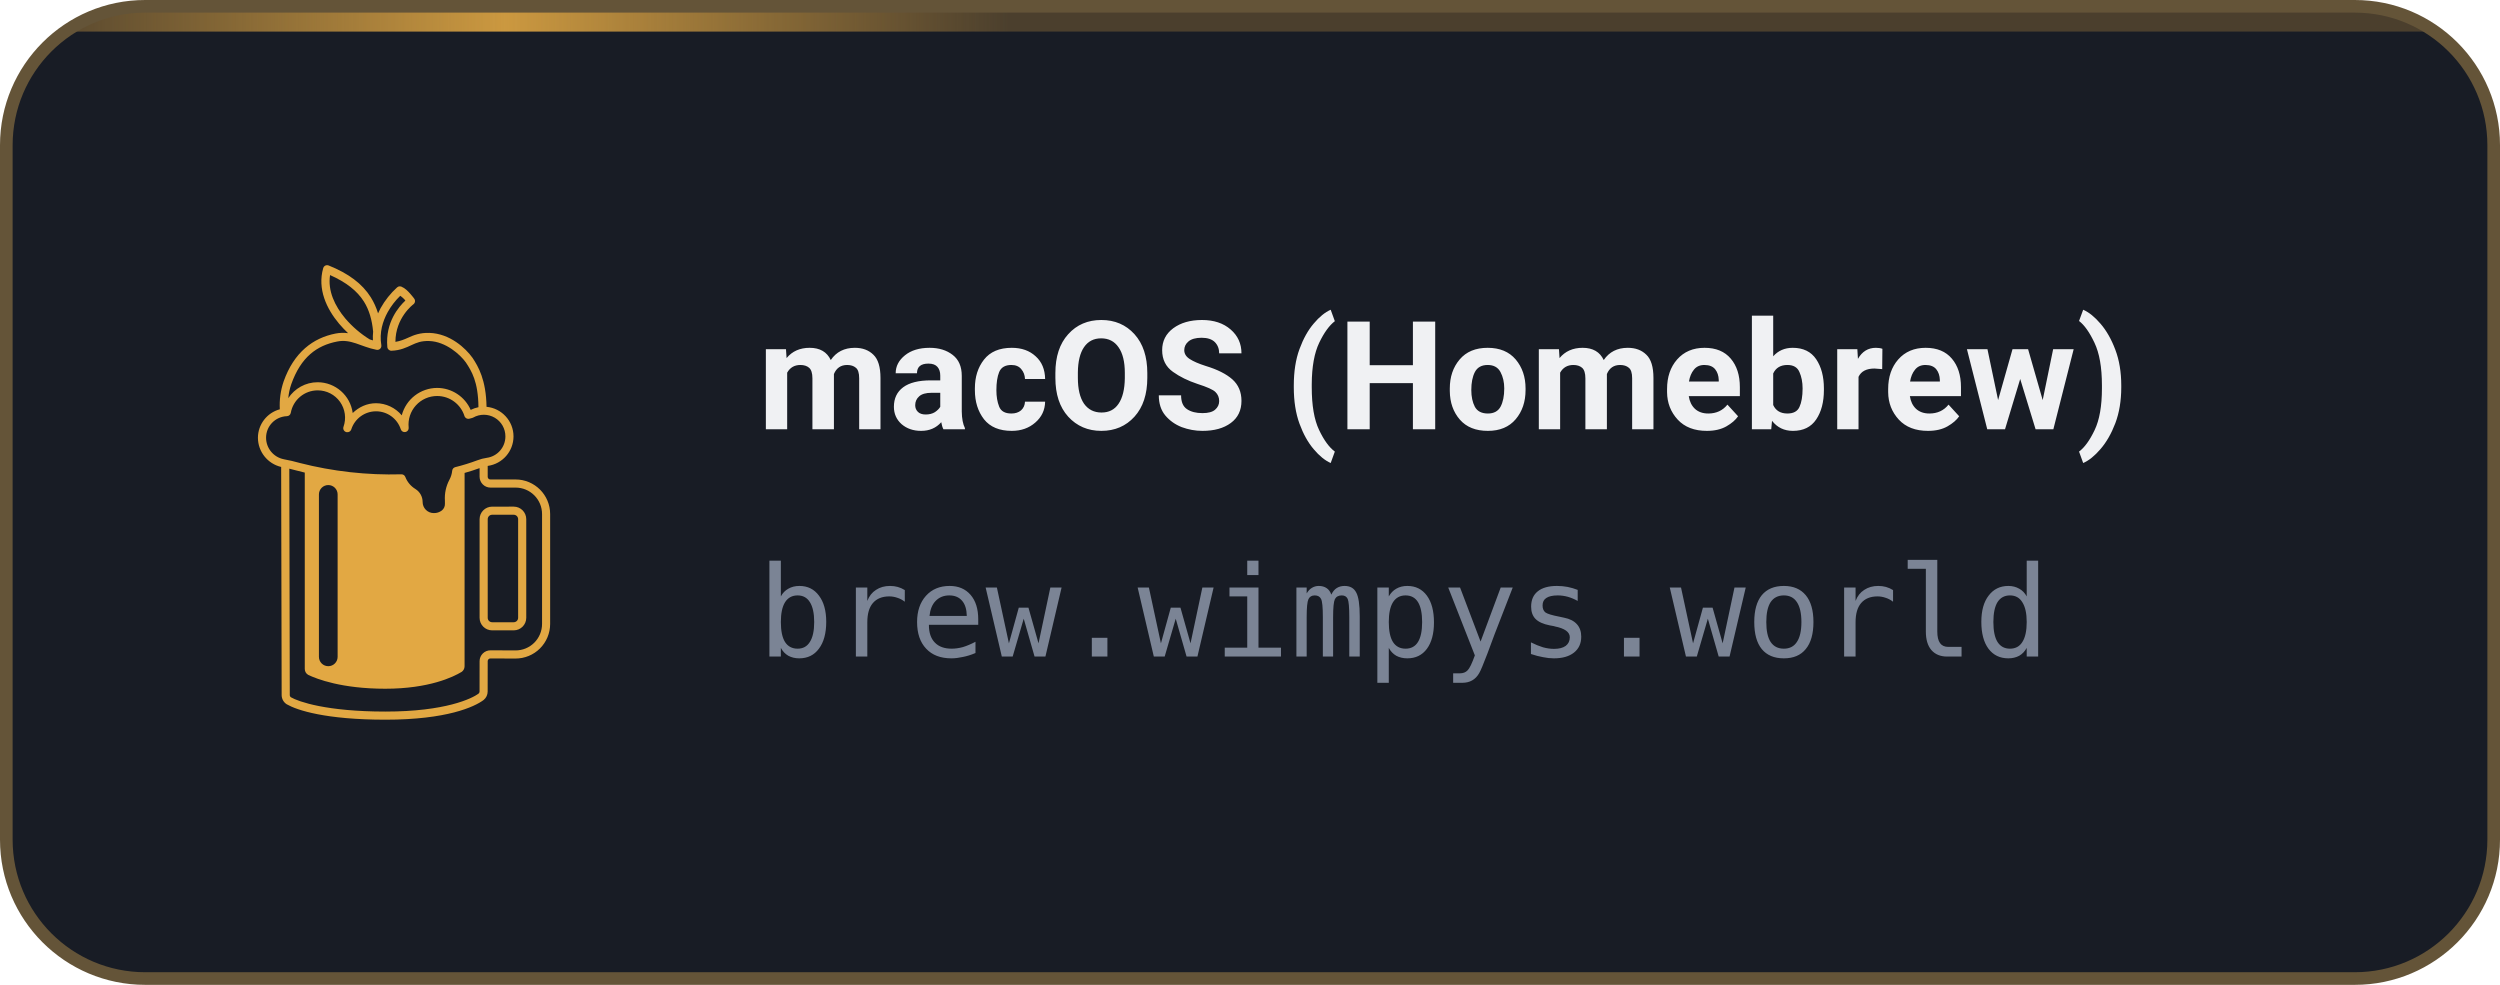
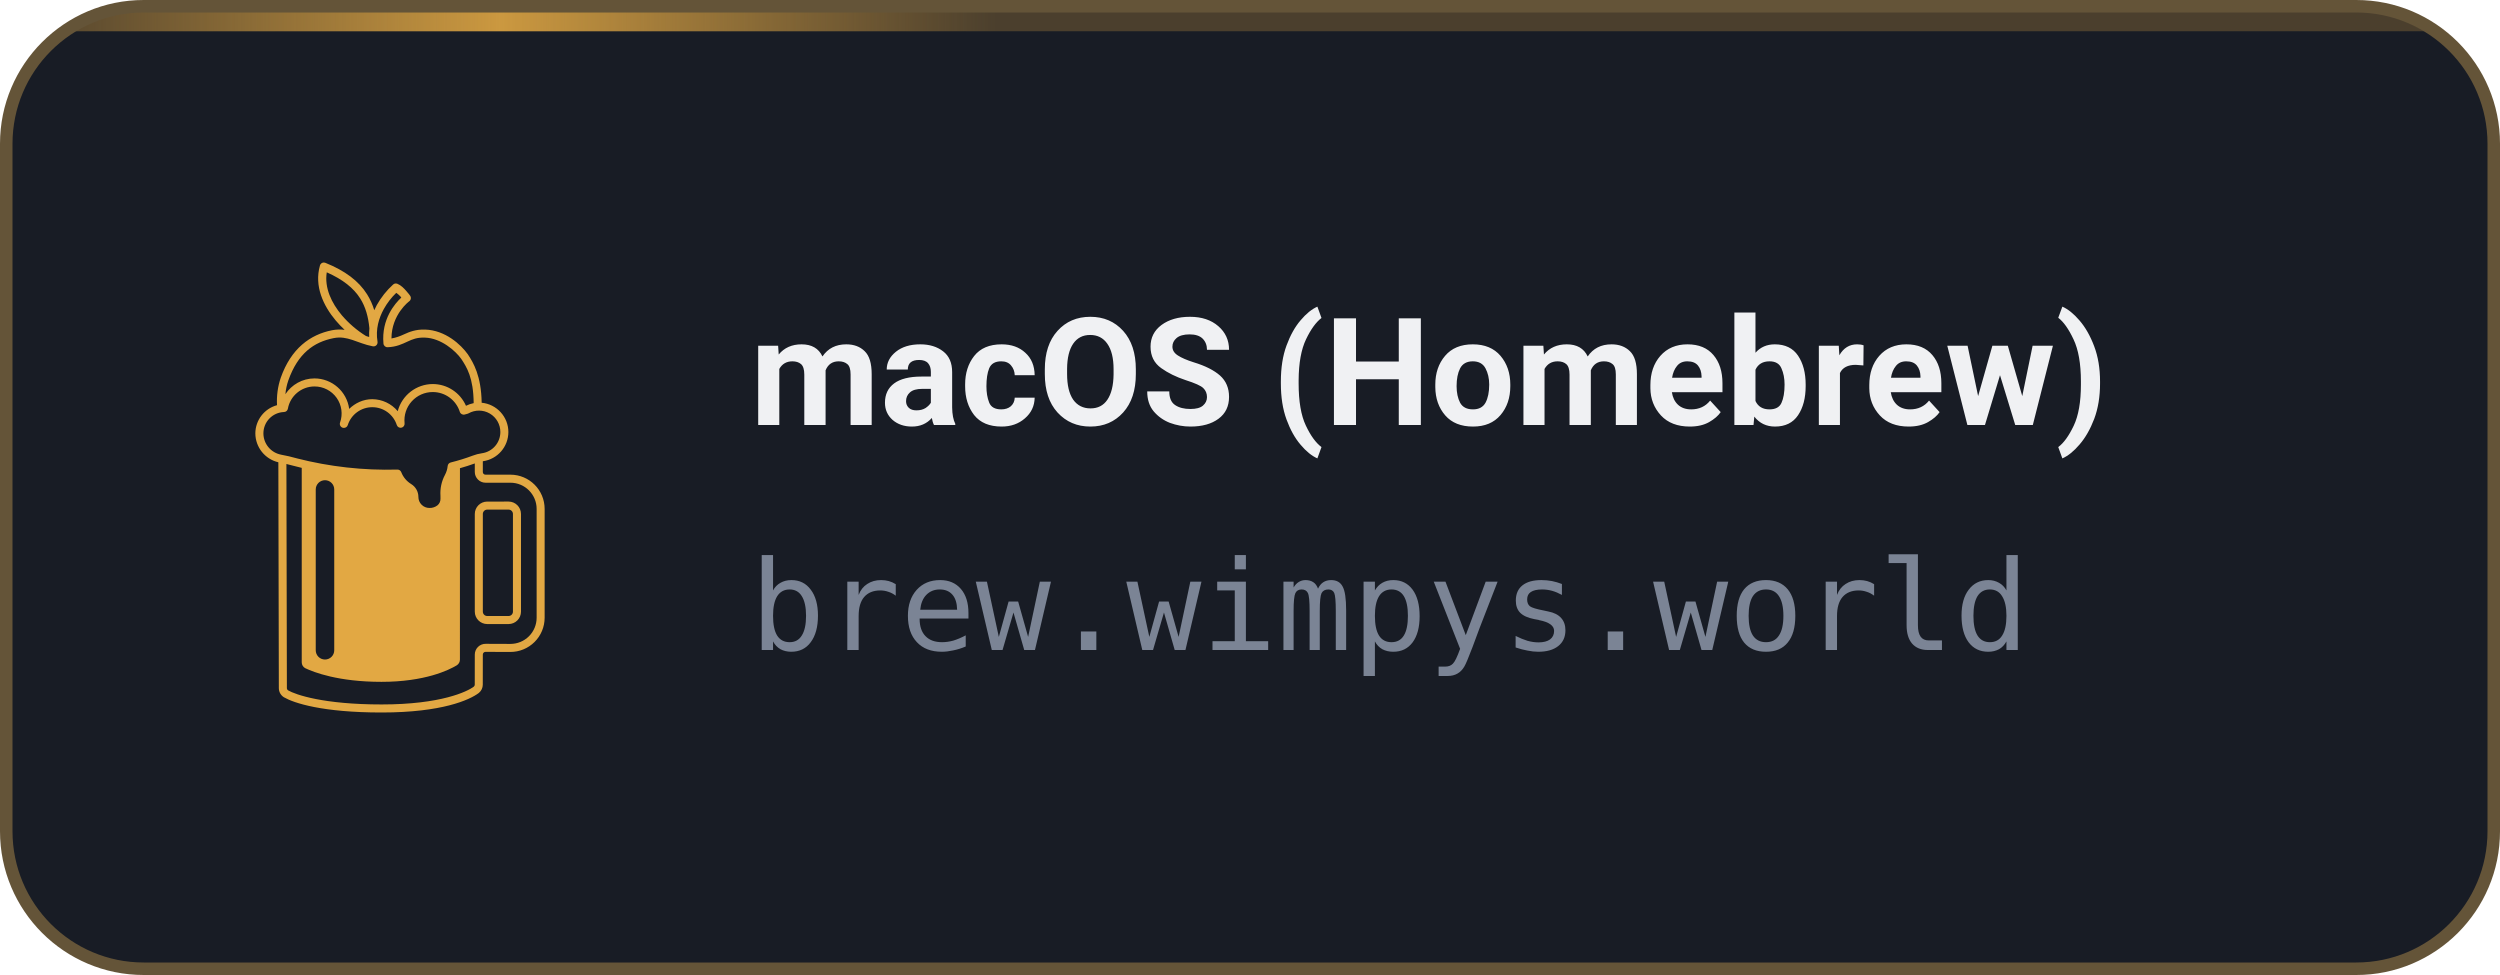
- <svg xmlns="http://www.w3.org/2000/svg" width="198" height="78" viewBox="0 0 198 78" role="img" aria-label="macOS (Homebrew)">
+ <svg xmlns="http://www.w3.org/2000/svg" width="200" height="78" viewBox="0 0 200 78" role="img" aria-label="macOS (Homebrew)">
  <defs>
    <clipPath id="pkg-clip">
-       <rect x="0.5" y="0.5" width="197" height="77" rx="11" />
+       <rect x="0.5" y="0.5" width="199" height="77" rx="11" />
    </clipPath>
    <linearGradient id="pkg-glint" x1="0" y1="0" x2="1" y2="0">
      <stop offset="0%" stop-color="#e2a843" stop-opacity="0" />
      <stop offset="50%" stop-color="#e2a843" stop-opacity="0.85" />
      <stop offset="100%" stop-color="#e2a843" stop-opacity="0" />
    </linearGradient>
  </defs>
  <style>.k-label{font-family:'Work Sans', -apple-system, BlinkMacSystemFont, 'Segoe UI', Roboto, sans-serif;font-size:12px;font-weight:700;fill:#f0f1f3}.k-domain{font-family:'Fira Code', ui-monospace, SFMono-Regular, Menlo, monospace;font-size:10px;font-weight:500;fill:#7b8495}@keyframes pkg-sweep{0%{transform:translateX(-90px);opacity:0}2%{opacity:1}12%{opacity:1}14%,100%{transform:translateX(220px);opacity:0}}.k-glint{animation:pkg-sweep 18.1s ease-in-out -3.7s infinite}@media (prefers-reduced-motion: reduce) { * { animation: none !important; } }</style>
  <g clip-path="url(#pkg-clip)">
-     <rect x="0" y="0" width="198" height="78" fill="#181c25" />
-     <rect x="0" y="0" width="198" height="2.5" fill="#e2a843" opacity="0.25" />
+     <rect x="0" y="0" width="200" height="78" fill="#181c25" />
+     <rect x="0" y="0" width="200" height="2.5" fill="#e2a843" opacity="0.25" />
    <rect class="k-glint" x="0" y="0" width="80" height="2.5" fill="url(#pkg-glint)" />
    <g transform="translate(14, 21) scale(1.5)" fill="#e2a843">
      <path d="M7.938 0a.214.214 0 0 0-.206.156c-.316 1.104.179 2.15.838 2.935.153.181.313.347.476.501a2.039 2.039 0 0 0-.665.02c-1.184.233-2.193.985-2.74 2.532a3.893 3.893 0 0 0-.2 1.466 1.565 1.565 0 0 0-1.156 1.504 1.59 1.59 0 0 0 1.227 1.541l.026 12.046c0 .195.1.377.264.482a.214.214 0 0 0 .008.005c.537.31 2.047.812 5.21.812 3.238 0 4.7-.678 5.181-1.04a.214.214 0 0 0 .008-.007.571.571 0 0 0 .206-.439c.002-.344.002-1.136.002-1.604a.143.143 0 0 1 .147-.144c.397.006.869.006 1.318.005a1.826 1.826 0 0 0 1.832-1.825v-5.804a1.826 1.826 0 0 0-1.825-1.826H16.56a.14.14 0 0 1-.143-.144V10.6h.007v-.001a1.573 1.573 0 0 0 1.356-1.556c0-.816-.627-1.489-1.424-1.563-.025-1.438-.437-2.126-.736-2.58a.214.214 0 0 0-.005-.007c-.364-.51-1.193-1.282-2.275-1.316-.503-.016-.842.124-1.125.254-.217.1-.42.177-.67.22.002-1.286.945-1.981.945-1.981a.214.214 0 0 0 .05-.298s-.087-.122-.21-.26c-.121-.136-.269-.294-.47-.378a.214.214 0 0 0-.079-.017.214.214 0 0 0-.145.055 4.308 4.308 0 0 0-.875 1.101 3.42 3.42 0 0 0-.133.273 3.497 3.497 0 0 0-.381-.846C9.794.978 9.063.436 8.017.016A.214.214 0 0 0 7.939 0zm.156.524c.85.378 1.43.83 1.79 1.403.274.438.426.962.484 1.584a3.07 3.07 0 0 0-.012.462 6.897 6.897 0 0 1-.168-.052 5.487 5.487 0 0 1-1.29-1.106c-.551-.657-.935-1.46-.804-2.291zM11.8 1.618c.07.054.141.101.212.18.034.039.032.04.058.073-.332.308-1.07 1.144-.952 2.453a.214.214 0 0 0 .222.195c.469-.017.782-.172 1.056-.299.273-.126.508-.228.931-.214.875.027 1.639.715 1.939 1.134.295.449.65 1 .663 2.36a1.66 1.66 0 0 0-.41.142 1.938 1.938 0 0 0-1.77-1.16 1.94 1.94 0 0 0-1.87 1.448 1.783 1.783 0 0 0-1.356-.64c-.484 0-.91.205-1.233.517a1.873 1.873 0 0 0-1.85-1.625c-.649 0-1.218.335-1.552.84a3.1 3.1 0 0 1 .157-.735c.51-1.437 1.355-2.045 2.42-2.254.367-.073.664-.011.99.095.325.106.671.262 1.094.342a.214.214 0 0 0 .252-.245c-.112-.67.073-1.266.336-1.744a3.71 3.71 0 0 1 .663-.863zM7.44 6.611a1.442 1.442 0 0 1 1.363 1.925.214.214 0 0 0 .168.283h.005a.214.214 0 0 0 .238-.146 1.373 1.373 0 0 1 2.613-.01.214.214 0 0 0 .417-.09 1.509 1.509 0 0 1 1.504-1.664c.678 0 1.249.445 1.442 1.056a.214.214 0 0 0 .259.143l.15-.04a.214.214 0 0 0 .051-.02 1.139 1.139 0 0 1 1.702.995 1.14 1.14 0 0 1-.985 1.131.214.214 0 0 0-.001 0 2.215 2.215 0 0 0-.485.126 10.65 10.65 0 0 1-1.176.365.214.214 0 0 0-.162.186 1.276 1.276 0 0 1-.146.478 2.07 2.07 0 0 0-.239 1.111l.001.151a.438.438 0 0 1-.16.36.665.665 0 0 1-.43.14.586.586 0 0 1-.588-.59.803.803 0 0 0-.38-.681.214.214 0 0 0-.002-.002c-.24-.145-.43-.37-.532-.636a.214.214 0 0 0-.207-.138 19.469 19.469 0 0 1-5.37-.6l-.003-.002a9.007 9.007 0 0 0-.838-.194h.003a1.16 1.16 0 0 1-.937-1.134c0-.619.488-1.118 1.101-1.14a.214.214 0 0 0 .204-.176 1.443 1.443 0 0 1 1.42-1.187zm8.549 4.106v.455c0 .314.259.573.572.573h1.329a1.397 1.397 0 0 1 1.397 1.397v5.804a1.396 1.396 0 0 1-1.402 1.396.214.214 0 0 0-.002 0c-.448.002-.918 0-1.31-.005a.573.573 0 0 0-.584.573c0 .468 0 1.262-.002 1.603a.214.214 0 0 0 0 .001c0 .042-.019.08-.05.107-.346.26-1.75.95-4.915.95-3.107 0-4.587-.52-4.99-.752a.143.143 0 0 1-.065-.118l-.025-11.955c.145.033.288.07.431.11a.214.214 0 0 0 .003 0c.115.031.246.064.383.097v10.37c0 .129.069.247.18.31.453.217 1.767.732 4.071.732 2.32 0 3.595-.626 4.022-.884a.357.357 0 0 0 .164-.3l.001-10.21c.267-.075.531-.158.792-.254zm-7.99.894a.493.493 0 0 1 .494.493v8.578a.493.493 0 0 1-.493.493.493.493 0 0 1-.494-.493v-8.578A.493.493 0 0 1 8 11.611zm8.652 1.14a.663.663 0 0 0-.662.662v5.208a.663.663 0 0 0 .662.662h1.14a.663.663 0 0 0 .662-.662v-5.209a.663.663 0 0 0-.662-.662zm0 .428h1.14a.233.233 0 0 1 .233.233v5.21a.233.233 0 0 1-.233.232h-1.14a.233.233 0 0 1-.233-.233v-5.209a.233.233 0 0 1 .233-.233z" />
    </g>
    <text x="60" y="34" class="k-label">macOS (Homebrew)</text>
    <text x="60" y="52" class="k-domain">brew.wimpys.world</text>
  </g>
-   <rect x="0.5" y="0.5" width="197" height="77" rx="11" fill="none" stroke="#645438" stroke-width="1" />
+   <rect x="0.5" y="0.5" width="199" height="77" rx="11" fill="none" stroke="#645438" stroke-width="1" />
</svg>
